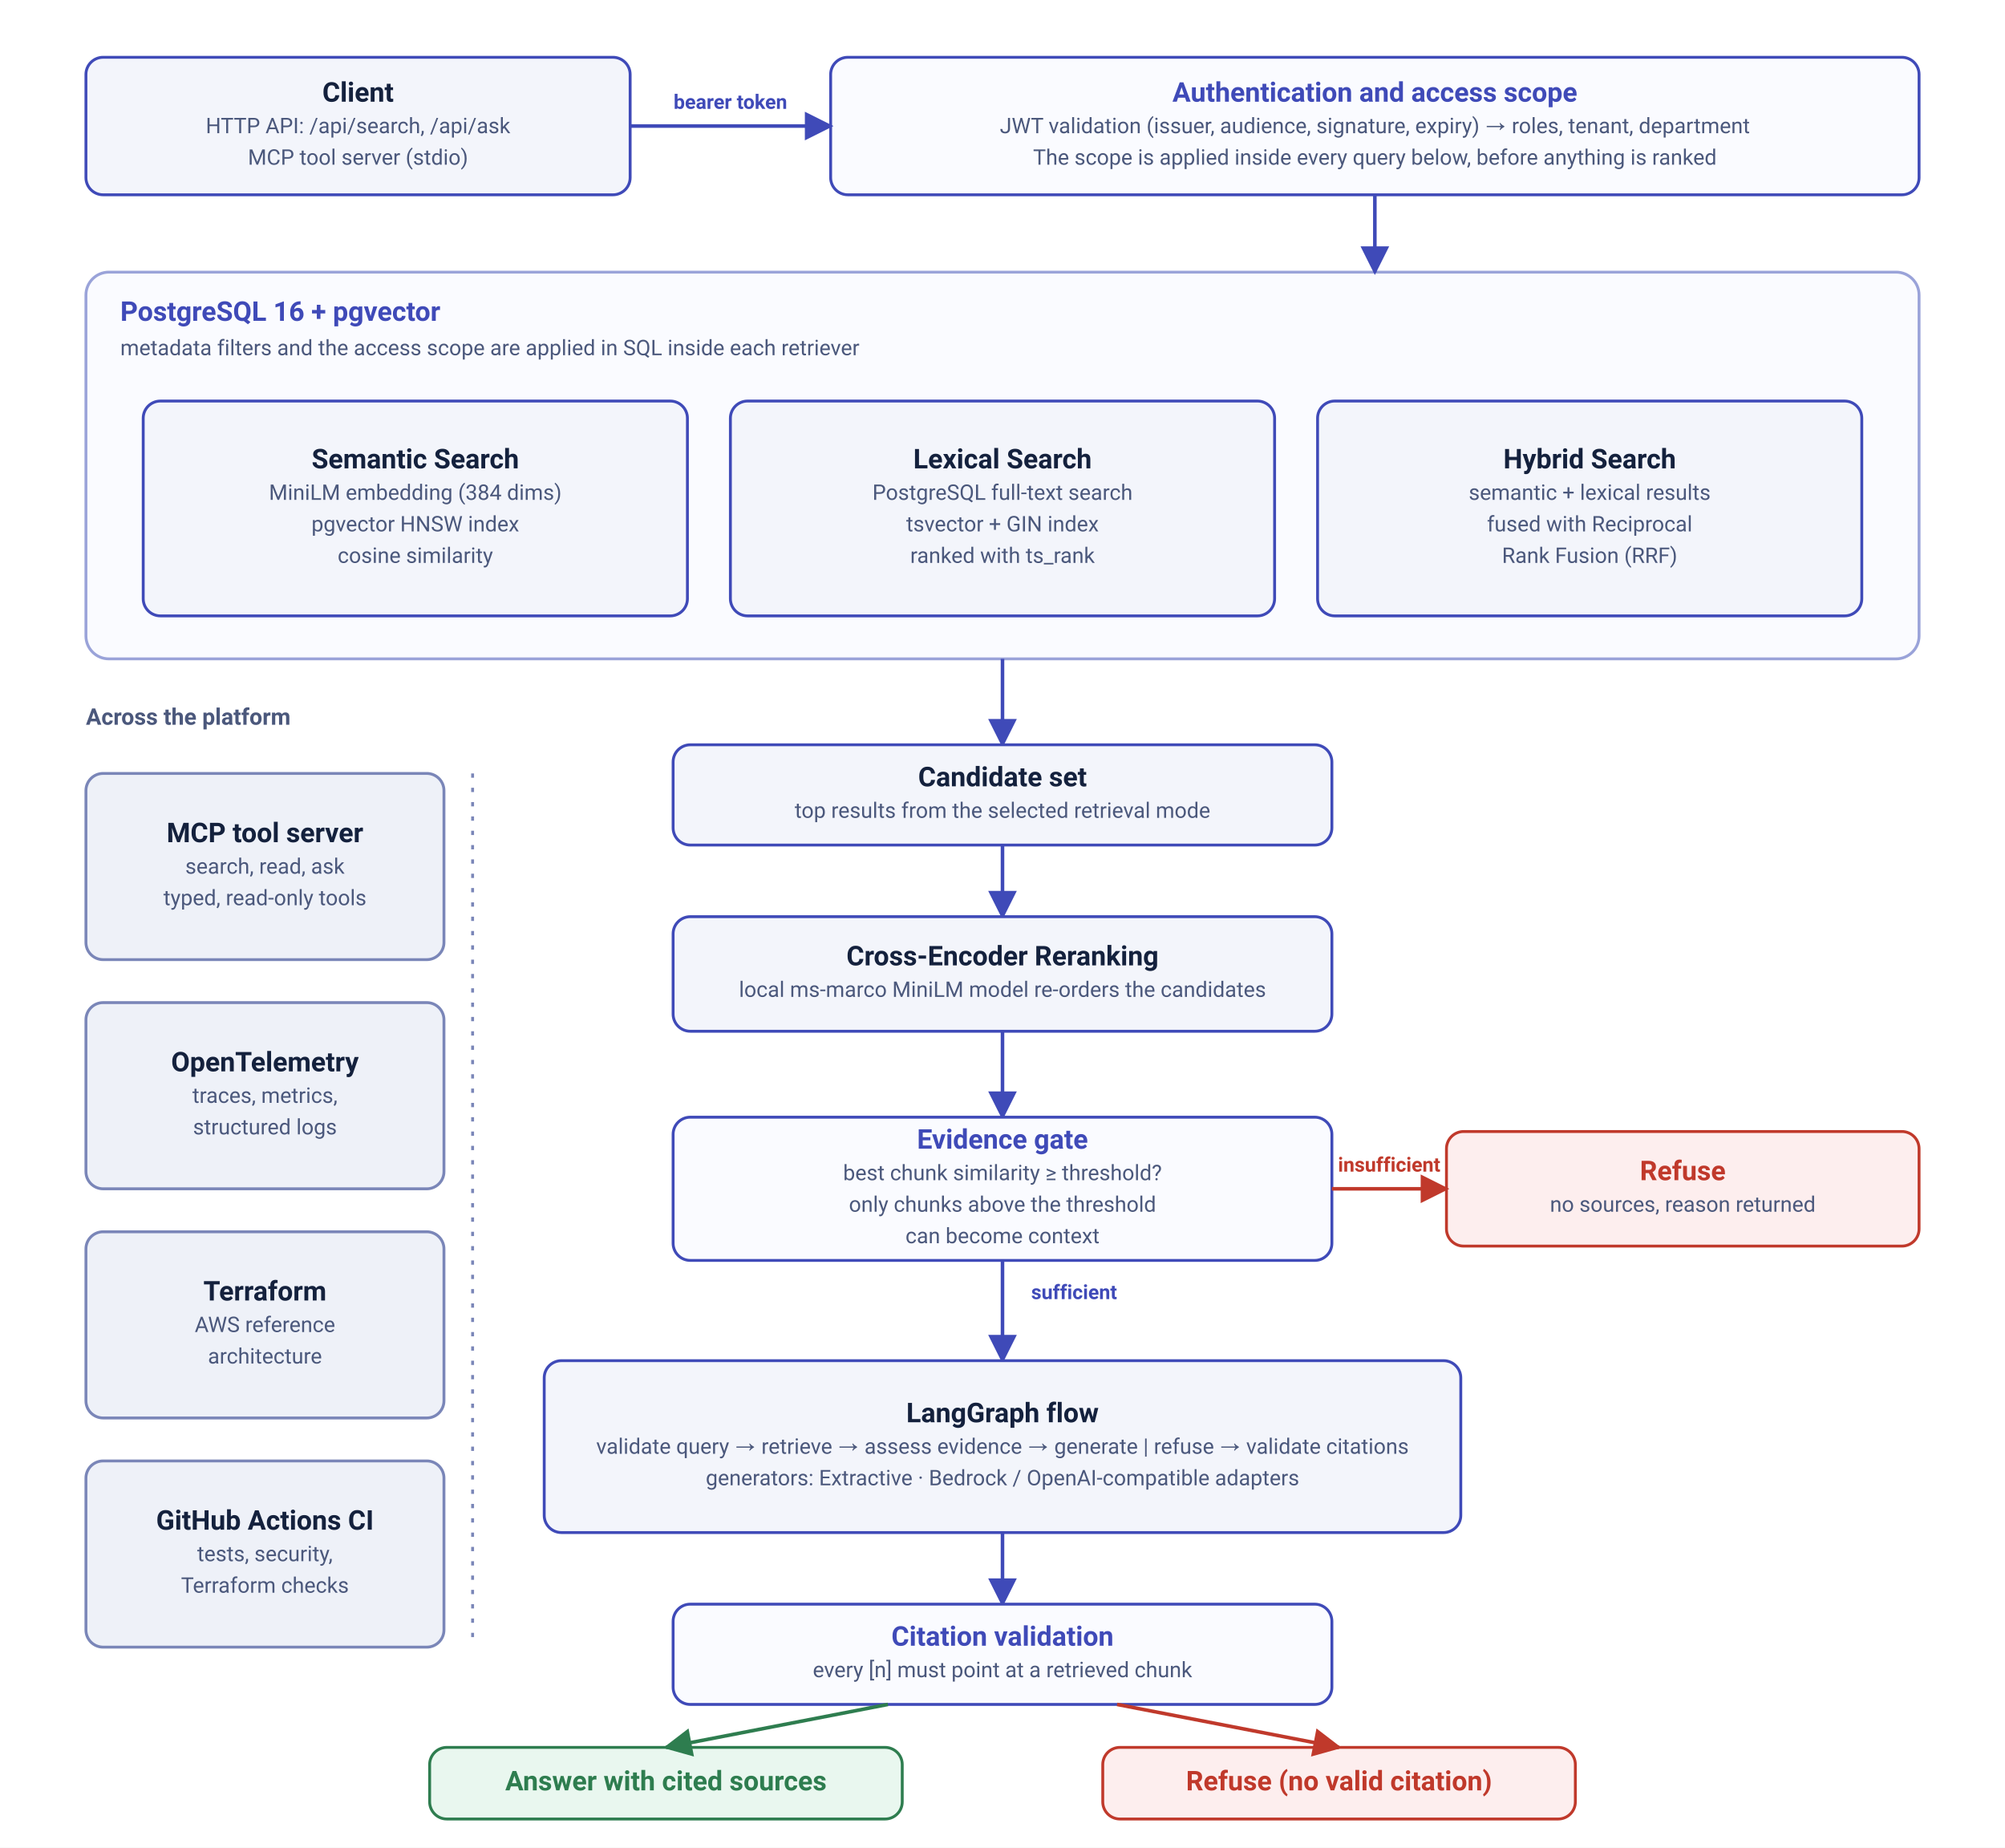
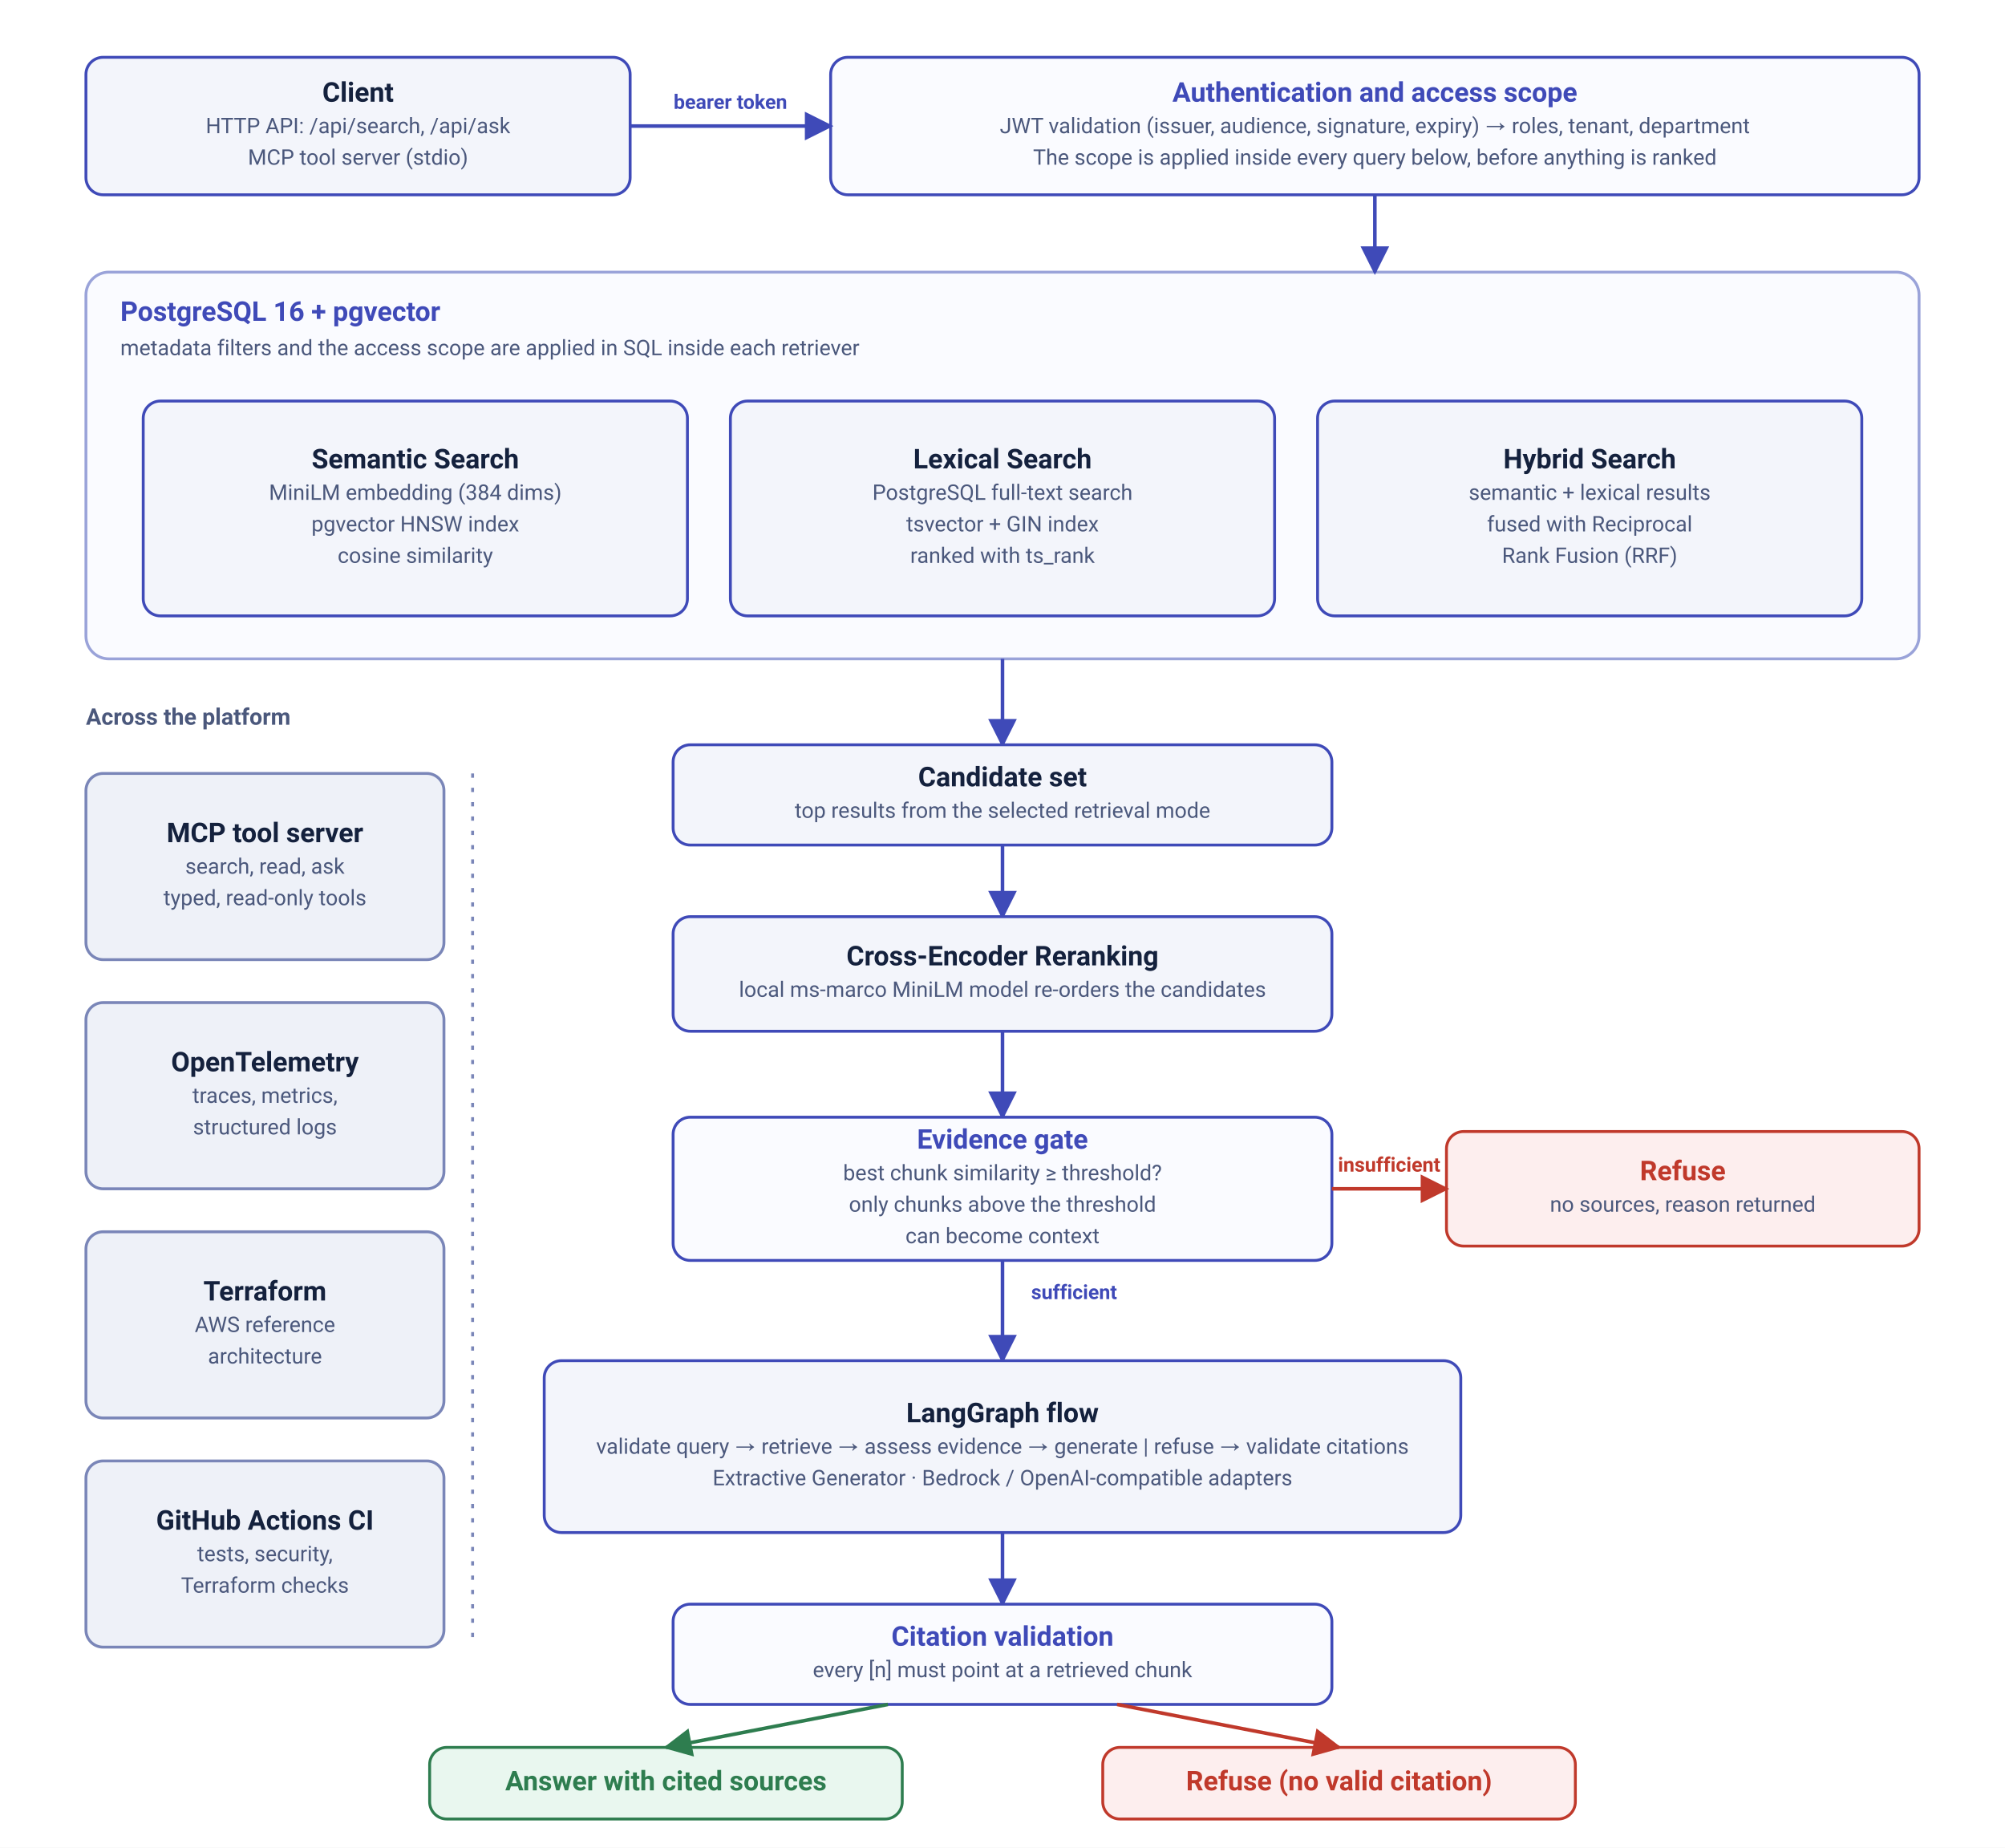
<svg xmlns="http://www.w3.org/2000/svg" viewBox="0 0 1400 1290" width="1400" height="1290" role="img" aria-label="Policy RAG Platform architecture: JWT access scope, semantic, lexical and hybrid retrieval on PostgreSQL and pgvector, optional cross-encoder reranking, evidence gate, LangGraph generation, citation validation, answer or refusal">
  <defs>
    <marker id="head-3f4ab8" viewBox="0 0 10 10" refX="9" refY="5" markerWidth="8" markerHeight="8" orient="auto-start-reverse">
      <path d="M0,0 L10,5 L0,10 z" fill="#3f4ab8" />
    </marker>
    <marker id="head-2e7d4f" viewBox="0 0 10 10" refX="9" refY="5" markerWidth="8" markerHeight="8" orient="auto-start-reverse">
      <path d="M0,0 L10,5 L0,10 z" fill="#2e7d4f" />
    </marker>
    <marker id="head-c0392b" viewBox="0 0 10 10" refX="9" refY="5" markerWidth="8" markerHeight="8" orient="auto-start-reverse">
      <path d="M0,0 L10,5 L0,10 z" fill="#c0392b" />
    </marker>
  </defs>
  <style>text{font-family:-apple-system,"Segoe UI",Roboto,Helvetica,Arial,sans-serif}</style>
  <rect width="1400" height="1290" fill="#ffffff" />
  <rect x="60" y="40" width="380" height="96" rx="12" fill="#f3f5fb" stroke="#3f4ab8" stroke-width="2" />
  <text x="250.0" y="71.0" font-size="19" font-weight="700" fill="#14213d" text-anchor="middle">Client</text>
  <text x="250.0" y="93.0" font-size="15" font-weight="400" fill="#4b587c" text-anchor="middle">HTTP API: /api/search, /api/ask</text>
  <text x="250.0" y="115.0" font-size="15" font-weight="400" fill="#4b587c" text-anchor="middle">MCP tool server (stdio)</text>
  <rect x="580" y="40" width="760" height="96" rx="12" fill="#fafbff" stroke="#3f4ab8" stroke-width="2" />
  <text x="960.0" y="71.0" font-size="19" font-weight="700" fill="#3f4ab8" text-anchor="middle">Authentication and access scope</text>
  <text x="960.0" y="93.0" font-size="15" font-weight="400" fill="#4b587c" text-anchor="middle">JWT validation (issuer, audience, signature, expiry)  →  roles, tenant, department</text>
  <text x="960.0" y="115.0" font-size="15" font-weight="400" fill="#4b587c" text-anchor="middle">The scope is applied inside every query below, before anything is ranked</text>
  <line x1="440" y1="88" x2="580" y2="88" stroke="#3f4ab8" stroke-width="2.5" marker-end="url(#head-3f4ab8)" />
  <text x="510.0" y="76.0" font-size="14" font-weight="600" fill="#3f4ab8" text-anchor="middle">bearer token</text>
  <rect x="60" y="190" width="1280" height="270" rx="16" fill="#fafbff" stroke="#9aa3d9" stroke-width="2" />
  <text x="84" y="224" font-size="19" font-weight="700" fill="#3f4ab8" text-anchor="start">PostgreSQL 16 + pgvector</text>
  <text x="84" y="248" font-size="15" font-weight="400" fill="#4b587c" text-anchor="start">metadata filters and the access scope are applied in SQL inside each retriever</text>
  <rect x="100" y="280" width="380" height="150" rx="12" fill="#f3f5fb" stroke="#3f4ab8" stroke-width="2" />
  <text x="290.0" y="327.0" font-size="19" font-weight="700" fill="#14213d" text-anchor="middle">Semantic Search</text>
  <text x="290.0" y="349.0" font-size="15" font-weight="400" fill="#4b587c" text-anchor="middle">MiniLM embedding (384 dims)</text>
  <text x="290.0" y="371.0" font-size="15" font-weight="400" fill="#4b587c" text-anchor="middle">pgvector HNSW index</text>
  <text x="290.0" y="393.0" font-size="15" font-weight="400" fill="#4b587c" text-anchor="middle">cosine similarity</text>
  <rect x="510.0" y="280" width="380" height="150" rx="12" fill="#f3f5fb" stroke="#3f4ab8" stroke-width="2" />
  <text x="700.0" y="327.0" font-size="19" font-weight="700" fill="#14213d" text-anchor="middle">Lexical Search</text>
  <text x="700.0" y="349.0" font-size="15" font-weight="400" fill="#4b587c" text-anchor="middle">PostgreSQL full-text search</text>
  <text x="700.0" y="371.0" font-size="15" font-weight="400" fill="#4b587c" text-anchor="middle">tsvector + GIN index</text>
  <text x="700.0" y="393.0" font-size="15" font-weight="400" fill="#4b587c" text-anchor="middle">ranked with ts_rank</text>
  <rect x="920" y="280" width="380" height="150" rx="12" fill="#f3f5fb" stroke="#3f4ab8" stroke-width="2" />
  <text x="1110.0" y="327.0" font-size="19" font-weight="700" fill="#14213d" text-anchor="middle">Hybrid Search</text>
  <text x="1110.0" y="349.0" font-size="15" font-weight="400" fill="#4b587c" text-anchor="middle">semantic + lexical results</text>
  <text x="1110.0" y="371.0" font-size="15" font-weight="400" fill="#4b587c" text-anchor="middle">fused with Reciprocal</text>
  <text x="1110.0" y="393.0" font-size="15" font-weight="400" fill="#4b587c" text-anchor="middle">Rank Fusion (RRF)</text>
  <line x1="960" y1="136" x2="960" y2="190" stroke="#3f4ab8" stroke-width="2.5" marker-end="url(#head-3f4ab8)" />
  <line x1="700" y1="460" x2="700" y2="520" stroke="#3f4ab8" stroke-width="2.5" marker-end="url(#head-3f4ab8)" />
  <rect x="470.0" y="520" width="460" height="70" rx="12" fill="#f3f5fb" stroke="#3f4ab8" stroke-width="2" />
  <text x="700.0" y="549.0" font-size="19" font-weight="700" fill="#14213d" text-anchor="middle">Candidate set</text>
  <text x="700.0" y="571.0" font-size="15" font-weight="400" fill="#4b587c" text-anchor="middle">top results from the selected retrieval mode</text>
  <line x1="700" y1="590" x2="700" y2="640" stroke="#3f4ab8" stroke-width="2.5" marker-end="url(#head-3f4ab8)" />
  <rect x="470.0" y="640" width="460" height="80" rx="12" fill="#f3f5fb" stroke="#3f4ab8" stroke-width="2" />
  <text x="700.0" y="674.0" font-size="19" font-weight="700" fill="#14213d" text-anchor="middle">Cross-Encoder Reranking</text>
  <text x="700.0" y="696.0" font-size="15" font-weight="400" fill="#4b587c" text-anchor="middle">local ms-marco MiniLM model re-orders the candidates</text>
  <line x1="700" y1="720" x2="700" y2="780" stroke="#3f4ab8" stroke-width="2.5" marker-end="url(#head-3f4ab8)" />
  <rect x="470.0" y="780" width="460" height="100" rx="12" fill="#fafbff" stroke="#3f4ab8" stroke-width="2" />
  <text x="700.0" y="802.0" font-size="19" font-weight="700" fill="#3f4ab8" text-anchor="middle">Evidence gate</text>
  <text x="700.0" y="824.0" font-size="15" font-weight="400" fill="#4b587c" text-anchor="middle">best chunk similarity ≥ threshold?</text>
  <text x="700.0" y="846.0" font-size="15" font-weight="400" fill="#4b587c" text-anchor="middle">only chunks above the threshold</text>
  <text x="700.0" y="868.0" font-size="15" font-weight="400" fill="#4b587c" text-anchor="middle">can become context</text>
  <rect x="1010" y="790" width="330" height="80" rx="12" fill="#fdeeee" stroke="#c0392b" stroke-width="2" />
  <text x="1175.0" y="824.0" font-size="19" font-weight="700" fill="#c0392b" text-anchor="middle">Refuse</text>
  <text x="1175.0" y="846.0" font-size="15" font-weight="400" fill="#4b587c" text-anchor="middle">no sources, reason returned</text>
  <line x1="930.0" y1="830" x2="1010" y2="830" stroke="#c0392b" stroke-width="2.5" marker-end="url(#head-c0392b)" />
  <text x="970.0" y="818.0" font-size="14" font-weight="600" fill="#c0392b" text-anchor="middle">insufficient</text>
  <line x1="700" y1="880" x2="700" y2="950" stroke="#3f4ab8" stroke-width="2.5" marker-end="url(#head-3f4ab8)" />
  <text x="750.0" y="907.0" font-size="14" font-weight="600" fill="#3f4ab8" text-anchor="middle">sufficient</text>
  <rect x="380.0" y="950" width="640" height="120" rx="12" fill="#f3f5fb" stroke="#3f4ab8" stroke-width="2" />
  <text x="700.0" y="993.0" font-size="19" font-weight="700" fill="#14213d" text-anchor="middle">LangGraph flow</text>
  <text x="700.0" y="1015.0" font-size="15" font-weight="400" fill="#4b587c" text-anchor="middle">validate query → retrieve → assess evidence → generate | refuse → validate citations</text>
-   <text x="700.0" y="1037.0" font-size="15" font-weight="400" fill="#4b587c" text-anchor="middle">generators: Extractive   ·   Bedrock / OpenAI-compatible adapters</text>
+   <text x="700.0" y="1037.0" font-size="15" font-weight="400" fill="#4b587c" text-anchor="middle">Extractive Generator   ·   Bedrock / OpenAI-compatible adapters</text>
  <line x1="700" y1="1070" x2="700" y2="1120" stroke="#3f4ab8" stroke-width="2.5" marker-end="url(#head-3f4ab8)" />
  <rect x="470.0" y="1120" width="460" height="70" rx="12" fill="#fafbff" stroke="#3f4ab8" stroke-width="2" />
  <text x="700.0" y="1149.0" font-size="19" font-weight="700" fill="#3f4ab8" text-anchor="middle">Citation validation</text>
  <text x="700.0" y="1171.0" font-size="15" font-weight="400" fill="#4b587c" text-anchor="middle">every [n] must point at a retrieved chunk</text>
  <rect x="300" y="1220" width="330" height="50" rx="12" fill="#e9f7ef" stroke="#2e7d4f" stroke-width="2" />
  <text x="465.0" y="1250.0" font-size="19" font-weight="700" fill="#2e7d4f" text-anchor="middle">Answer with cited sources</text>
  <rect x="770" y="1220" width="330" height="50" rx="12" fill="#fdeeee" stroke="#c0392b" stroke-width="2" />
  <text x="935.0" y="1250.0" font-size="19" font-weight="700" fill="#c0392b" text-anchor="middle">Refuse (no valid citation)</text>
  <line x1="620" y1="1190" x2="465" y2="1220" stroke="#2e7d4f" stroke-width="2.5" marker-end="url(#head-2e7d4f)" />
  <line x1="780" y1="1190" x2="935" y2="1220" stroke="#c0392b" stroke-width="2.5" marker-end="url(#head-c0392b)" />
  <text x="60" y="506" font-size="16" font-weight="700" fill="#4b587c" text-anchor="start">Across the platform</text>
  <rect x="60" y="540" width="250" height="130" rx="12" fill="#eef1f8" stroke="#7a86b8" stroke-width="2" />
  <text x="185.0" y="588.0" font-size="19" font-weight="700" fill="#14213d" text-anchor="middle">MCP tool server</text>
  <text x="185.0" y="610.0" font-size="15" font-weight="400" fill="#4b587c" text-anchor="middle">search, read, ask</text>
  <text x="185.0" y="632.0" font-size="15" font-weight="400" fill="#4b587c" text-anchor="middle">typed, read-only tools</text>
  <rect x="60" y="700" width="250" height="130" rx="12" fill="#eef1f8" stroke="#7a86b8" stroke-width="2" />
  <text x="185.0" y="748.0" font-size="19" font-weight="700" fill="#14213d" text-anchor="middle">OpenTelemetry</text>
  <text x="185.0" y="770.0" font-size="15" font-weight="400" fill="#4b587c" text-anchor="middle">traces, metrics,</text>
  <text x="185.0" y="792.0" font-size="15" font-weight="400" fill="#4b587c" text-anchor="middle">structured logs</text>
  <rect x="60" y="860" width="250" height="130" rx="12" fill="#eef1f8" stroke="#7a86b8" stroke-width="2" />
  <text x="185.0" y="908.0" font-size="19" font-weight="700" fill="#14213d" text-anchor="middle">Terraform</text>
  <text x="185.0" y="930.0" font-size="15" font-weight="400" fill="#4b587c" text-anchor="middle">AWS reference</text>
  <text x="185.0" y="952.0" font-size="15" font-weight="400" fill="#4b587c" text-anchor="middle">architecture</text>
  <rect x="60" y="1020" width="250" height="130" rx="12" fill="#eef1f8" stroke="#7a86b8" stroke-width="2" />
  <text x="185.0" y="1068.0" font-size="19" font-weight="700" fill="#14213d" text-anchor="middle">GitHub Actions CI</text>
  <text x="185.0" y="1090.0" font-size="15" font-weight="400" fill="#4b587c" text-anchor="middle">tests, security,</text>
  <text x="185.0" y="1112.0" font-size="15" font-weight="400" fill="#4b587c" text-anchor="middle">Terraform checks</text>
  <line x1="330" y1="540" x2="330" y2="1150" stroke="#7a86b8" stroke-width="2" stroke-dasharray="3 7" />
</svg>
